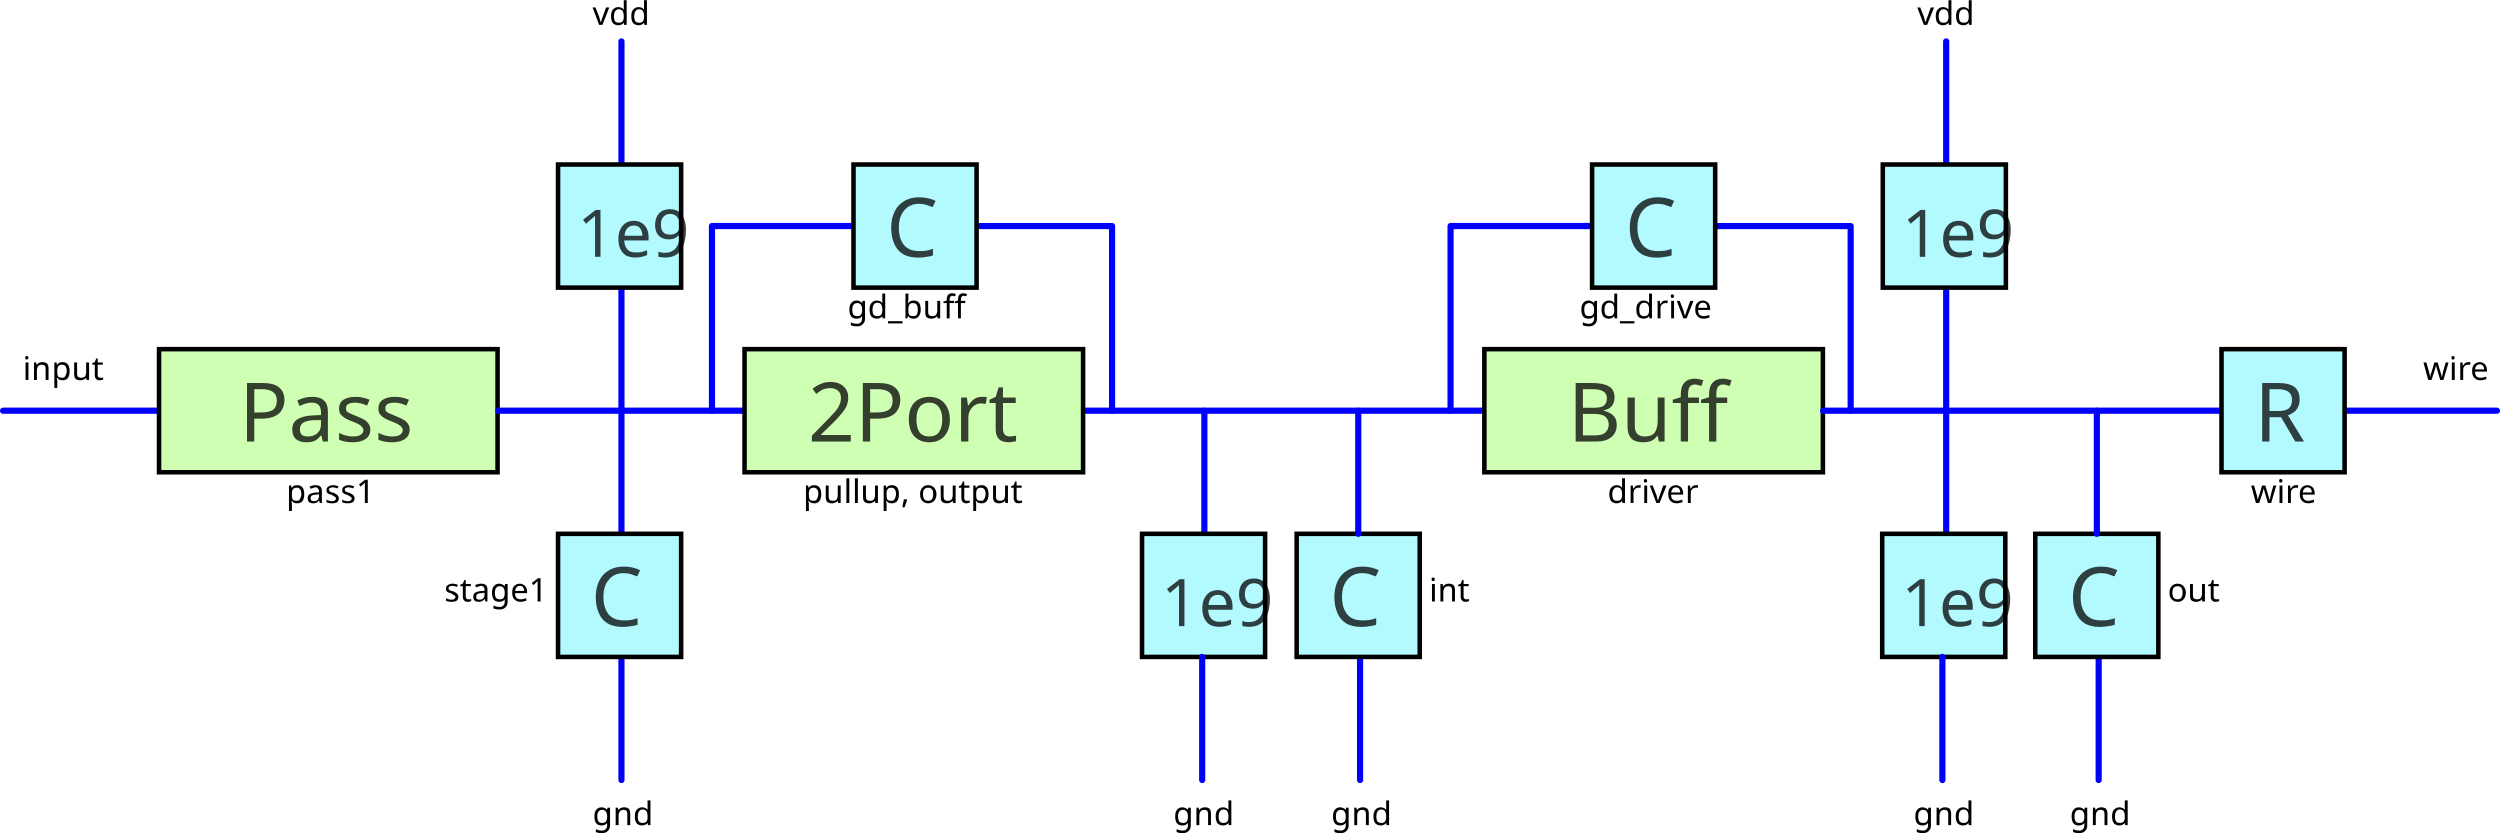
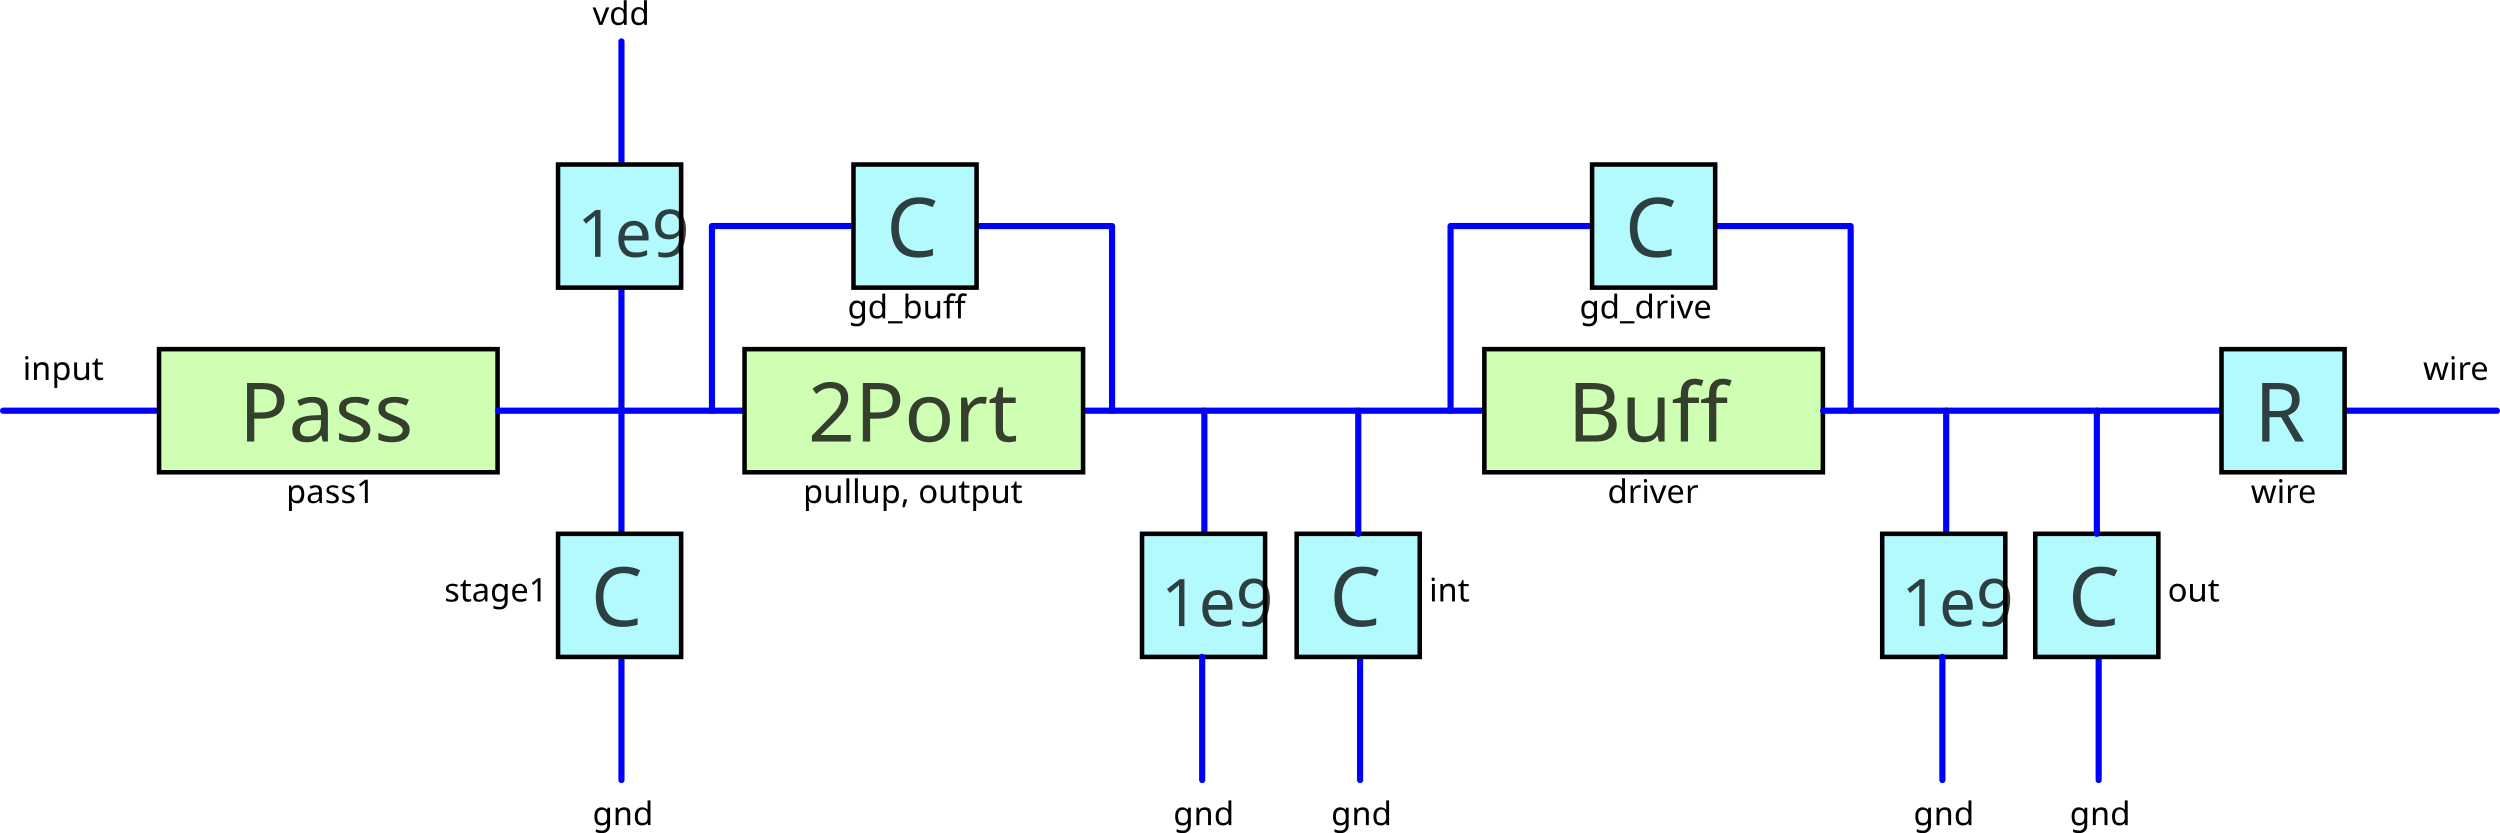
<svg xmlns="http://www.w3.org/2000/svg" width="107.466mm" height="35.807mm" viewBox="0 0 107.466 35.807" version="1.1" id="svg5">
  <defs id="defs2" />
  <g id="layer1" transform="translate(-58.03055,-106.6992)">
    <path style="font-variation-settings:normal;opacity:1;vector-effect:none;fill:none;fill-opacity:0.275;fill-rule:evenodd;stroke:#0000ff;stroke-width:0.265;stroke-linecap:round;stroke-linejoin:round;stroke-miterlimit:4;stroke-dasharray:none;stroke-dashoffset:0;stroke-opacity:1;marker:none;stop-color:#000000;stop-opacity:1" d="m 158.75,124.354 h 6.615" id="path87247" />
    <path style="font-variation-settings:normal;opacity:1;vector-effect:none;fill:none;fill-opacity:0.275;fill-rule:evenodd;stroke:#0000ff;stroke-width:0.265;stroke-linecap:round;stroke-linejoin:round;stroke-miterlimit:4;stroke-dasharray:none;stroke-dashoffset:0;stroke-opacity:1;marker:none;stop-color:#000000;stop-opacity:1" d="m 104.51,124.354 h 21.167" id="path73357" />
    <path style="font-variation-settings:normal;opacity:1;vector-effect:none;fill:none;fill-opacity:0.275;fill-rule:evenodd;stroke:#0000ff;stroke-width:0.265;stroke-linecap:round;stroke-linejoin:round;stroke-miterlimit:4;stroke-dasharray:none;stroke-dashoffset:0;stroke-opacity:1;marker:none;stop-color:#000000;stop-opacity:1" d="m 109.802,124.354 v 5.292" id="path73359" />
    <path style="font-variation-settings:normal;opacity:1;vector-effect:none;fill:none;fill-opacity:0.275;fill-rule:evenodd;stroke:#0000ff;stroke-width:0.265;stroke-linecap:round;stroke-linejoin:round;stroke-miterlimit:4;stroke-dasharray:none;stroke-dashoffset:0;stroke-opacity:1;marker:none;stop-color:#000000;stop-opacity:1" d="m 99.219,116.417 h 6.615 v 7.938" id="path71278" />
    <path style="font-variation-settings:normal;opacity:1;vector-effect:none;fill:none;fill-opacity:0.275;fill-rule:evenodd;stroke:#0000ff;stroke-width:0.265;stroke-linecap:round;stroke-linejoin:round;stroke-miterlimit:4;stroke-dasharray:none;stroke-dashoffset:0;stroke-opacity:1;marker:none;stop-color:#000000;stop-opacity:1" d="m 88.635,124.354 v -7.938 h 6.615" id="path71276" />
    <path style="font-variation-settings:normal;opacity:1;vector-effect:none;fill:none;fill-opacity:0.275;fill-rule:evenodd;stroke:#0000ff;stroke-width:0.265;stroke-linecap:round;stroke-linejoin:round;stroke-miterlimit:4;stroke-dasharray:none;stroke-dashoffset:0;stroke-opacity:1;marker:none;stop-color:#000000;stop-opacity:1" d="m 58.163,124.354 h 6.615" id="path20320" />
    <text xml:space="preserve" style="font-style:normal;font-variant:normal;font-weight:normal;font-stretch:normal;font-size:1.411px;line-height:normal;font-family:'Noto Sans';-inkscape-font-specification:'Noto Sans';text-decoration-color:#000000;fill:#000000;fill-opacity:1;stroke:none;stroke-width:0.353;stroke-linecap:butt;stroke-linejoin:miter;stroke-opacity:1;-inkscape-stroke:none;stop-color:#000000" x="59.002" y="123.031" id="text22876">
      <tspan id="tspan22874" style="font-style:normal;font-variant:normal;font-weight:normal;font-stretch:normal;font-size:1.411px;font-family:'Noto Sans';-inkscape-font-specification:'Noto Sans';fill:#000000;fill-opacity:1;stroke:none;stroke-width:0.353" x="59.002" y="123.031">input</tspan>
    </text>
    <g id="g56103" transform="translate(41.05525)">
      <rect style="font-variation-settings:normal;vector-effect:none;fill:#cfffb3;fill-opacity:1;fill-rule:evenodd;stroke:#000000;stroke-width:0.195;stroke-linecap:butt;stroke-linejoin:miter;stroke-miterlimit:4;stroke-dasharray:none;stroke-dashoffset:0;stroke-opacity:1;-inkscape-stroke:none;stop-color:#000000" id="rect56097" width="14.552" height="5.292" x="23.812" y="121.708" />
      <text xml:space="preserve" style="font-style:normal;font-variant:normal;font-weight:normal;font-stretch:normal;font-size:3.528px;line-height:normal;font-family:'Noto Sans';-inkscape-font-specification:'Noto Sans';text-decoration-color:#000000;fill:#000000;fill-opacity:0.75;stroke:none;stroke-width:0.353;stroke-linecap:butt;stroke-linejoin:miter;stroke-opacity:1;-inkscape-stroke:none;stop-color:#000000" x="27.25" y="125.677" id="text56101">
        <tspan id="tspan56099" style="font-style:normal;font-variant:normal;font-weight:normal;font-stretch:normal;font-family:'Noto Sans';-inkscape-font-specification:'Noto Sans';stroke:none;stroke-width:0.353" x="27.25" y="125.677">Pass</tspan>
      </text>
    </g>
    <text xml:space="preserve" style="font-style:normal;font-variant:normal;font-weight:normal;font-stretch:normal;font-size:1.411px;line-height:normal;font-family:'Noto Sans';-inkscape-font-specification:'Noto Sans';text-decoration-color:#000000;fill:#000000;fill-opacity:1;stroke:none;stroke-width:0.353;stroke-linecap:butt;stroke-linejoin:miter;stroke-opacity:1;-inkscape-stroke:none;stop-color:#000000" x="70.328" y="128.323" id="text56107">
      <tspan id="tspan56105" style="font-style:normal;font-variant:normal;font-weight:normal;font-stretch:normal;font-size:1.411px;font-family:'Noto Sans';-inkscape-font-specification:'Noto Sans';fill:#000000;fill-opacity:1;stroke:none;stroke-width:0.353" x="70.328" y="128.323">pass1</tspan>
    </text>
    <path style="font-variation-settings:normal;opacity:1;vector-effect:none;fill:none;fill-opacity:0.275;fill-rule:evenodd;stroke:#0000ff;stroke-width:0.265;stroke-linecap:round;stroke-linejoin:round;stroke-miterlimit:4;stroke-dasharray:none;stroke-dashoffset:0;stroke-opacity:1;marker:none;stop-color:#000000;stop-opacity:1" d="M 79.453,124.354 H 90.036" id="path58123" />
    <path style="font-variation-settings:normal;opacity:1;vector-effect:none;fill:none;fill-opacity:0.275;fill-rule:evenodd;stroke:#0000ff;stroke-width:0.265;stroke-linecap:round;stroke-linejoin:round;stroke-miterlimit:4;stroke-dasharray:none;stroke-dashoffset:0;stroke-opacity:1;marker:none;stop-color:#000000;stop-opacity:1" d="m 84.745,119.062 v 10.583" id="path58125" />
    <path style="font-variation-settings:normal;opacity:1;vector-effect:none;fill:none;fill-opacity:0.275;fill-rule:evenodd;stroke:#0000ff;stroke-width:0.265;stroke-linecap:round;stroke-linejoin:round;stroke-miterlimit:4;stroke-dasharray:none;stroke-dashoffset:0;stroke-opacity:1;marker:none;stop-color:#000000;stop-opacity:1" d="m 84.745,108.479 v 5.292" id="path58129" />
    <path style="font-variation-settings:normal;opacity:1;vector-effect:none;fill:none;fill-opacity:0.275;fill-rule:evenodd;stroke:#0000ff;stroke-width:0.265;stroke-linecap:round;stroke-linejoin:round;stroke-miterlimit:4;stroke-dasharray:none;stroke-dashoffset:0;stroke-opacity:1;marker:none;stop-color:#000000;stop-opacity:1" d="m 84.745,134.938 v 5.292" id="path58131" />
    <text xml:space="preserve" style="font-style:normal;font-variant:normal;font-weight:normal;font-stretch:normal;font-size:1.411px;line-height:normal;font-family:'Noto Sans';-inkscape-font-specification:'Noto Sans';text-decoration-color:#000000;fill:#000000;fill-opacity:1;stroke:none;stroke-width:0.353;stroke-linecap:butt;stroke-linejoin:miter;stroke-opacity:1;-inkscape-stroke:none;stop-color:#000000" x="83.505" y="107.772" id="text58135">
      <tspan id="tspan58133" style="font-style:normal;font-variant:normal;font-weight:normal;font-stretch:normal;font-size:1.411px;font-family:'Noto Sans';-inkscape-font-specification:'Noto Sans';fill:#000000;fill-opacity:1;stroke:none;stroke-width:0.353" x="83.505" y="107.772">vdd</tspan>
    </text>
    <text xml:space="preserve" style="font-style:normal;font-variant:normal;font-weight:normal;font-stretch:normal;font-size:1.411px;line-height:normal;font-family:'Noto Sans';-inkscape-font-specification:'Noto Sans';text-decoration-color:#000000;fill:#000000;fill-opacity:1;stroke:none;stroke-width:0.353;stroke-linecap:butt;stroke-linejoin:miter;stroke-opacity:1;-inkscape-stroke:none;stop-color:#000000" x="83.505" y="142.167" id="text58139">
      <tspan id="tspan58137" style="font-style:normal;font-variant:normal;font-weight:normal;font-stretch:normal;font-size:1.411px;font-family:'Noto Sans';-inkscape-font-specification:'Noto Sans';fill:#000000;fill-opacity:1;stroke:none;stroke-width:0.353" x="83.505" y="142.167">gnd</tspan>
    </text>
    <rect style="font-variation-settings:normal;vector-effect:none;fill:#b3faff;fill-opacity:1;fill-rule:evenodd;stroke:#000000;stroke-width:0.195;stroke-linecap:butt;stroke-linejoin:miter;stroke-miterlimit:4;stroke-dasharray:none;stroke-dashoffset:0;stroke-opacity:1;-inkscape-stroke:none;stop-color:#000000" id="rect58149" width="5.291" height="5.292" x="82.019" y="113.771" />
    <text xml:space="preserve" style="font-style:normal;font-variant:normal;font-weight:normal;font-stretch:extra-condensed;font-size:2.822px;line-height:normal;font-family:'Noto Sans';-inkscape-font-specification:'Noto Sans Extra-Condensed';text-decoration-color:#000000;fill:#000000;fill-opacity:0.75;stroke:none;stroke-width:0.353;stroke-linecap:butt;stroke-linejoin:miter;stroke-opacity:1;-inkscape-stroke:none;stop-color:#000000" x="82.844" y="117.74" id="text58153">
      <tspan id="tspan58151" style="font-style:normal;font-variant:normal;font-weight:normal;font-stretch:extra-condensed;font-size:2.822px;font-family:'Noto Sans';-inkscape-font-specification:'Noto Sans Extra-Condensed';stroke:none;stroke-width:0.353" x="82.844" y="117.74">1e9</tspan>
    </text>
    <rect style="font-variation-settings:normal;vector-effect:none;fill:#b3faff;fill-opacity:1;fill-rule:evenodd;stroke:#000000;stroke-width:0.195;stroke-linecap:butt;stroke-linejoin:miter;stroke-miterlimit:4;stroke-dasharray:none;stroke-dashoffset:0;stroke-opacity:1;-inkscape-stroke:none;stop-color:#000000" id="rect58155" width="5.291" height="5.292" x="82.019" y="129.646" />
    <text xml:space="preserve" style="font-style:normal;font-variant:normal;font-weight:normal;font-stretch:normal;font-size:3.528px;line-height:normal;font-family:'Noto Sans';-inkscape-font-specification:'Noto Sans';text-decoration-color:#000000;fill:#000000;fill-opacity:0.75;stroke:none;stroke-width:0.353;stroke-linecap:butt;stroke-linejoin:miter;stroke-opacity:1;-inkscape-stroke:none;stop-color:#000000" x="83.423" y="133.615" id="text58159">
      <tspan id="tspan58157" style="font-style:normal;font-variant:normal;font-weight:normal;font-stretch:normal;font-family:'Noto Sans';-inkscape-font-specification:'Noto Sans';stroke:none;stroke-width:0.353" x="83.423" y="133.615">C</tspan>
    </text>
    <text xml:space="preserve" style="font-style:normal;font-variant:normal;font-weight:normal;font-stretch:normal;font-size:1.411px;line-height:normal;font-family:'Noto Sans';-inkscape-font-specification:'Noto Sans';text-decoration-color:#000000;fill:#000000;fill-opacity:1;stroke:none;stroke-width:0.353;stroke-linecap:butt;stroke-linejoin:miter;stroke-opacity:1;-inkscape-stroke:none;stop-color:#000000" x="94.464" y="120.385" id="text58163-0">
      <tspan id="tspan58161-9" style="font-style:normal;font-variant:normal;font-weight:normal;font-stretch:normal;font-size:1.411px;font-family:'Noto Sans';-inkscape-font-specification:'Noto Sans';fill:#000000;fill-opacity:1;stroke:none;stroke-width:0.353" x="94.464" y="120.385">gd_buff</tspan>
    </text>
    <text xml:space="preserve" style="font-style:normal;font-variant:normal;font-weight:normal;font-stretch:normal;font-size:1.411px;line-height:normal;font-family:'Noto Sans';-inkscape-font-specification:'Noto Sans';text-decoration-color:#000000;fill:#000000;fill-opacity:1;stroke:none;stroke-width:0.353;stroke-linecap:butt;stroke-linejoin:miter;stroke-opacity:1;-inkscape-stroke:none;stop-color:#000000" x="77.126" y="132.556" id="text58167">
      <tspan id="tspan58165" style="font-style:normal;font-variant:normal;font-weight:normal;font-stretch:normal;font-size:1.411px;font-family:'Noto Sans';-inkscape-font-specification:'Noto Sans';fill:#000000;fill-opacity:1;stroke:none;stroke-width:0.353" x="77.126" y="132.556">stage1</tspan>
    </text>
    <rect style="font-variation-settings:normal;vector-effect:none;fill:#cfffb3;fill-opacity:1;fill-rule:evenodd;stroke:#000000;stroke-width:0.195;stroke-linecap:butt;stroke-linejoin:miter;stroke-miterlimit:4;stroke-dasharray:none;stroke-dashoffset:0;stroke-opacity:1;-inkscape-stroke:none;stop-color:#000000" id="rect60526" width="14.552" height="5.292" x="90.036" y="121.708" />
    <text xml:space="preserve" style="font-style:normal;font-variant:normal;font-weight:normal;font-stretch:normal;font-size:3.528px;line-height:normal;font-family:'Noto Sans';-inkscape-font-specification:'Noto Sans';text-decoration-color:#000000;fill:#000000;fill-opacity:0.75;stroke:none;stroke-width:0.353;stroke-linecap:butt;stroke-linejoin:miter;stroke-opacity:1;-inkscape-stroke:none;stop-color:#000000" x="92.758" y="125.677" id="text60530">
      <tspan id="tspan60528" style="font-style:normal;font-variant:normal;font-weight:normal;font-stretch:normal;font-family:'Noto Sans';-inkscape-font-specification:'Noto Sans';stroke:none;stroke-width:0.353" x="92.758" y="125.677">2Port</tspan>
    </text>
    <text xml:space="preserve" style="font-style:normal;font-variant:normal;font-weight:normal;font-stretch:normal;font-size:1.411px;line-height:normal;font-family:'Noto Sans';-inkscape-font-specification:'Noto Sans';text-decoration-color:#000000;fill:#000000;fill-opacity:1;stroke:none;stroke-width:0.353;stroke-linecap:butt;stroke-linejoin:miter;stroke-opacity:1;-inkscape-stroke:none;stop-color:#000000" x="92.549" y="128.323" id="text60536">
      <tspan id="tspan60534" style="font-style:normal;font-variant:normal;font-weight:normal;font-stretch:normal;font-size:1.411px;font-family:'Noto Sans';-inkscape-font-specification:'Noto Sans';fill:#000000;fill-opacity:1;stroke:none;stroke-width:0.353" x="92.549" y="128.323">pullup, output</tspan>
    </text>
    <rect style="font-variation-settings:normal;vector-effect:none;fill:#b3faff;fill-opacity:1;fill-rule:evenodd;stroke:#000000;stroke-width:0.195;stroke-linecap:butt;stroke-linejoin:miter;stroke-miterlimit:4;stroke-dasharray:none;stroke-dashoffset:0;stroke-opacity:1;-inkscape-stroke:none;stop-color:#000000" id="rect70814" width="5.291" height="5.292" x="94.719" y="113.771" />
    <text xml:space="preserve" style="font-style:normal;font-variant:normal;font-weight:normal;font-stretch:normal;font-size:3.528px;line-height:normal;font-family:'Noto Sans';-inkscape-font-specification:'Noto Sans';text-decoration-color:#000000;fill:#000000;fill-opacity:0.75;stroke:none;stroke-width:0.353;stroke-linecap:butt;stroke-linejoin:miter;stroke-opacity:1;-inkscape-stroke:none;stop-color:#000000" x="96.123" y="117.74" id="text70818">
      <tspan id="tspan70816" style="font-style:normal;font-variant:normal;font-weight:normal;font-stretch:normal;font-family:'Noto Sans';-inkscape-font-specification:'Noto Sans';stroke:none;stroke-width:0.353" x="96.123" y="117.74">C</tspan>
    </text>
    <rect style="font-variation-settings:normal;vector-effect:none;fill:#b3faff;fill-opacity:1;fill-rule:evenodd;stroke:#000000;stroke-width:0.195;stroke-linecap:butt;stroke-linejoin:miter;stroke-miterlimit:4;stroke-dasharray:none;stroke-dashoffset:0;stroke-opacity:1;-inkscape-stroke:none;stop-color:#000000" id="rect71360" width="5.291" height="5.292" x="107.122" y="129.646" />
    <text xml:space="preserve" style="font-style:normal;font-variant:normal;font-weight:normal;font-stretch:extra-condensed;font-size:2.822px;line-height:normal;font-family:'Noto Sans';-inkscape-font-specification:'Noto Sans Extra-Condensed';text-decoration-color:#000000;fill:#000000;fill-opacity:0.75;stroke:none;stroke-width:0.353;stroke-linecap:butt;stroke-linejoin:miter;stroke-opacity:1;-inkscape-stroke:none;stop-color:#000000" x="107.947" y="133.615" id="text71364">
      <tspan id="tspan71362" style="font-style:normal;font-variant:normal;font-weight:normal;font-stretch:extra-condensed;font-size:2.822px;font-family:'Noto Sans';-inkscape-font-specification:'Noto Sans Extra-Condensed';stroke:none;stroke-width:0.353" x="107.947" y="133.615">1e9</tspan>
    </text>
    <path style="font-variation-settings:normal;opacity:1;vector-effect:none;fill:none;fill-opacity:0.275;fill-rule:evenodd;stroke:#0000ff;stroke-width:0.265;stroke-linecap:round;stroke-linejoin:round;stroke-miterlimit:4;stroke-dasharray:none;stroke-dashoffset:0;stroke-opacity:1;marker:none;stop-color:#000000;stop-opacity:1" d="m 109.708,134.938 v 5.292" id="path71366" />
    <text xml:space="preserve" style="font-style:normal;font-variant:normal;font-weight:normal;font-stretch:normal;font-size:1.411px;line-height:normal;font-family:'Noto Sans';-inkscape-font-specification:'Noto Sans';text-decoration-color:#000000;fill:#000000;fill-opacity:1;stroke:none;stroke-width:0.353;stroke-linecap:butt;stroke-linejoin:miter;stroke-opacity:1;-inkscape-stroke:none;stop-color:#000000" x="108.469" y="142.167" id="text71370">
      <tspan id="tspan71368" style="font-style:normal;font-variant:normal;font-weight:normal;font-stretch:normal;font-size:1.411px;font-family:'Noto Sans';-inkscape-font-specification:'Noto Sans';fill:#000000;fill-opacity:1;stroke:none;stroke-width:0.353" x="108.469" y="142.167">gnd</tspan>
    </text>
    <path style="font-variation-settings:normal;opacity:1;vector-effect:none;fill:none;fill-opacity:0.275;fill-rule:evenodd;stroke:#0000ff;stroke-width:0.265;stroke-linecap:round;stroke-linejoin:round;stroke-miterlimit:4;stroke-dasharray:none;stroke-dashoffset:0;stroke-opacity:1;marker:none;stop-color:#000000;stop-opacity:1" d="m 116.495,134.938 v 5.292" id="path71372" />
    <text xml:space="preserve" style="font-style:normal;font-variant:normal;font-weight:normal;font-stretch:normal;font-size:1.411px;line-height:normal;font-family:'Noto Sans';-inkscape-font-specification:'Noto Sans';text-decoration-color:#000000;fill:#000000;fill-opacity:1;stroke:none;stroke-width:0.353;stroke-linecap:butt;stroke-linejoin:miter;stroke-opacity:1;-inkscape-stroke:none;stop-color:#000000" x="115.255" y="142.167" id="text71376">
      <tspan id="tspan71374" style="font-style:normal;font-variant:normal;font-weight:normal;font-stretch:normal;font-size:1.411px;font-family:'Noto Sans';-inkscape-font-specification:'Noto Sans';fill:#000000;fill-opacity:1;stroke:none;stroke-width:0.353" x="115.255" y="142.167">gnd</tspan>
    </text>
    <rect style="font-variation-settings:normal;vector-effect:none;fill:#b3faff;fill-opacity:1;fill-rule:evenodd;stroke:#000000;stroke-width:0.195;stroke-linecap:butt;stroke-linejoin:miter;stroke-miterlimit:4;stroke-dasharray:none;stroke-dashoffset:0;stroke-opacity:1;-inkscape-stroke:none;stop-color:#000000" id="rect71378" width="5.291" height="5.292" x="113.769" y="129.646" />
    <text xml:space="preserve" style="font-style:normal;font-variant:normal;font-weight:normal;font-stretch:normal;font-size:3.528px;line-height:normal;font-family:'Noto Sans';-inkscape-font-specification:'Noto Sans';text-decoration-color:#000000;fill:#000000;fill-opacity:0.75;stroke:none;stroke-width:0.353;stroke-linecap:butt;stroke-linejoin:miter;stroke-opacity:1;-inkscape-stroke:none;stop-color:#000000" x="115.173" y="133.615" id="text71382">
      <tspan id="tspan71380" style="font-style:normal;font-variant:normal;font-weight:normal;font-stretch:normal;font-family:'Noto Sans';-inkscape-font-specification:'Noto Sans';stroke:none;stroke-width:0.353" x="115.173" y="133.615">C</tspan>
    </text>
    <text xml:space="preserve" style="font-style:normal;font-variant:normal;font-weight:normal;font-stretch:normal;font-size:1.411px;line-height:normal;font-family:'Noto Sans';-inkscape-font-specification:'Noto Sans';text-decoration-color:#000000;fill:#000000;fill-opacity:1;stroke:none;stroke-width:0.353;stroke-linecap:butt;stroke-linejoin:miter;stroke-opacity:1;-inkscape-stroke:none;stop-color:#000000" x="119.459" y="132.556" id="text71386">
      <tspan id="tspan71384" style="font-style:normal;font-variant:normal;font-weight:normal;font-stretch:normal;font-size:1.411px;font-family:'Noto Sans';-inkscape-font-specification:'Noto Sans';fill:#000000;fill-opacity:1;stroke:none;stroke-width:0.353" x="119.459" y="132.556">int</tspan>
    </text>
    <path style="font-variation-settings:normal;opacity:1;vector-effect:none;fill:none;fill-opacity:0.275;fill-rule:evenodd;stroke:#0000ff;stroke-width:0.265;stroke-linecap:round;stroke-linejoin:round;stroke-miterlimit:4;stroke-dasharray:none;stroke-dashoffset:0;stroke-opacity:1;marker:none;stop-color:#000000;stop-opacity:1" d="m 116.417,124.354 v 5.292" id="path73361" />
    <text xml:space="preserve" style="font-style:normal;font-variant:normal;font-weight:normal;font-stretch:normal;font-size:1.411px;line-height:normal;font-family:'Noto Sans';-inkscape-font-specification:'Noto Sans';text-decoration-color:#000000;fill:#000000;fill-opacity:1;stroke:none;stroke-width:0.353;stroke-linecap:butt;stroke-linejoin:miter;stroke-opacity:1;-inkscape-stroke:none;stop-color:#000000" x="162.19" y="123.031" id="text73695">
      <tspan id="tspan73693" style="font-style:normal;font-variant:normal;font-weight:normal;font-stretch:normal;font-size:1.411px;font-family:'Noto Sans';-inkscape-font-specification:'Noto Sans';fill:#000000;fill-opacity:1;stroke:none;stroke-width:0.353" x="162.19" y="123.031">wire</tspan>
    </text>
    <path style="font-variation-settings:normal;opacity:1;vector-effect:none;fill:none;fill-opacity:0.275;fill-rule:evenodd;stroke:#0000ff;stroke-width:0.265;stroke-linecap:round;stroke-linejoin:round;stroke-miterlimit:4;stroke-dasharray:none;stroke-dashoffset:0;stroke-opacity:1;marker:none;stop-color:#000000;stop-opacity:1" d="m 130.969,116.417 h 6.615 v 7.938" id="path77825" />
    <path style="font-variation-settings:normal;opacity:1;vector-effect:none;fill:none;fill-opacity:0.275;fill-rule:evenodd;stroke:#0000ff;stroke-width:0.265;stroke-linecap:round;stroke-linejoin:round;stroke-miterlimit:4;stroke-dasharray:none;stroke-dashoffset:0;stroke-opacity:1;marker:none;stop-color:#000000;stop-opacity:1" d="m 120.385,124.354 v -7.938 h 6.615" id="path77827" />
    <text xml:space="preserve" style="font-style:normal;font-variant:normal;font-weight:normal;font-stretch:normal;font-size:1.411px;line-height:normal;font-family:'Noto Sans';-inkscape-font-specification:'Noto Sans';text-decoration-color:#000000;fill:#000000;fill-opacity:1;stroke:none;stroke-width:0.353;stroke-linecap:butt;stroke-linejoin:miter;stroke-opacity:1;-inkscape-stroke:none;stop-color:#000000" x="125.928" y="120.385" id="text77831">
      <tspan id="tspan77829" style="font-style:normal;font-variant:normal;font-weight:normal;font-stretch:normal;font-size:1.411px;font-family:'Noto Sans';-inkscape-font-specification:'Noto Sans';fill:#000000;fill-opacity:1;stroke:none;stroke-width:0.353" x="125.928" y="120.385">gd_drive</tspan>
    </text>
    <rect style="font-variation-settings:normal;vector-effect:none;fill:#cfffb3;fill-opacity:1;fill-rule:evenodd;stroke:#000000;stroke-width:0.195;stroke-linecap:butt;stroke-linejoin:miter;stroke-miterlimit:4;stroke-dasharray:none;stroke-dashoffset:0;stroke-opacity:1;-inkscape-stroke:none;stop-color:#000000" id="rect77833" width="14.552" height="5.292" x="121.838" y="121.708" />
    <text xml:space="preserve" style="font-style:normal;font-variant:normal;font-weight:normal;font-stretch:normal;font-size:3.528px;line-height:normal;font-family:'Noto Sans';-inkscape-font-specification:'Noto Sans';text-decoration-color:#000000;fill:#000000;fill-opacity:0.75;stroke:none;stroke-width:0.353;stroke-linecap:butt;stroke-linejoin:miter;stroke-opacity:1;-inkscape-stroke:none;stop-color:#000000" x="125.417" y="125.677" id="text77837">
      <tspan id="tspan77835" style="font-style:normal;font-variant:normal;font-weight:normal;font-stretch:normal;font-family:'Noto Sans';-inkscape-font-specification:'Noto Sans';stroke:none;stroke-width:0.353" x="125.417" y="125.677">Buff</tspan>
    </text>
    <text xml:space="preserve" style="font-style:normal;font-variant:normal;font-weight:normal;font-stretch:normal;font-size:1.411px;line-height:normal;font-family:'Noto Sans';-inkscape-font-specification:'Noto Sans';text-decoration-color:#000000;fill:#000000;fill-opacity:1;stroke:none;stroke-width:0.353;stroke-linecap:butt;stroke-linejoin:miter;stroke-opacity:1;-inkscape-stroke:none;stop-color:#000000" x="127.131" y="128.323" id="text77841">
      <tspan id="tspan77839" style="font-style:normal;font-variant:normal;font-weight:normal;font-stretch:normal;font-size:1.411px;font-family:'Noto Sans';-inkscape-font-specification:'Noto Sans';fill:#000000;fill-opacity:1;stroke:none;stroke-width:0.353" x="127.131" y="128.323">driver</tspan>
    </text>
    <rect style="font-variation-settings:normal;vector-effect:none;fill:#b3faff;fill-opacity:1;fill-rule:evenodd;stroke:#000000;stroke-width:0.195;stroke-linecap:butt;stroke-linejoin:miter;stroke-miterlimit:4;stroke-dasharray:none;stroke-dashoffset:0;stroke-opacity:1;-inkscape-stroke:none;stop-color:#000000" id="rect77843" width="5.291" height="5.292" x="126.469" y="113.771" />
    <text xml:space="preserve" style="font-style:normal;font-variant:normal;font-weight:normal;font-stretch:normal;font-size:3.528px;line-height:normal;font-family:'Noto Sans';-inkscape-font-specification:'Noto Sans';text-decoration-color:#000000;fill:#000000;fill-opacity:0.75;stroke:none;stroke-width:0.353;stroke-linecap:butt;stroke-linejoin:miter;stroke-opacity:1;-inkscape-stroke:none;stop-color:#000000" x="127.873" y="117.74" id="text77847">
      <tspan id="tspan77845" style="font-style:normal;font-variant:normal;font-weight:normal;font-stretch:normal;font-family:'Noto Sans';-inkscape-font-specification:'Noto Sans';stroke:none;stroke-width:0.353" x="127.873" y="117.74">C</tspan>
    </text>
    <path style="font-variation-settings:normal;opacity:1;vector-effect:none;fill:none;fill-opacity:0.275;fill-rule:evenodd;stroke:#0000ff;stroke-width:0.265;stroke-linecap:round;stroke-linejoin:round;stroke-miterlimit:4;stroke-dasharray:none;stroke-dashoffset:0;stroke-opacity:1;marker:none;stop-color:#000000;stop-opacity:1" d="m 136.399,124.354 h 17.463" id="path83741" />
-     <path style="font-variation-settings:normal;opacity:1;vector-effect:none;fill:none;fill-opacity:0.275;fill-rule:evenodd;stroke:#0000ff;stroke-width:0.265;stroke-linecap:round;stroke-linejoin:round;stroke-miterlimit:4;stroke-dasharray:none;stroke-dashoffset:0;stroke-opacity:1;marker:none;stop-color:#000000;stop-opacity:1" d="m 141.69,119.062 v 10.583" id="path83743" />
-     <path style="font-variation-settings:normal;opacity:1;vector-effect:none;fill:none;fill-opacity:0.275;fill-rule:evenodd;stroke:#0000ff;stroke-width:0.265;stroke-linecap:round;stroke-linejoin:round;stroke-miterlimit:4;stroke-dasharray:none;stroke-dashoffset:0;stroke-opacity:1;marker:none;stop-color:#000000;stop-opacity:1" d="m 141.69,108.479 v 5.292" id="path83747" />
-     <text xml:space="preserve" style="font-style:normal;font-variant:normal;font-weight:normal;font-stretch:normal;font-size:1.411px;line-height:normal;font-family:'Noto Sans';-inkscape-font-specification:'Noto Sans';text-decoration-color:#000000;fill:#000000;fill-opacity:1;stroke:none;stroke-width:0.353;stroke-linecap:butt;stroke-linejoin:miter;stroke-opacity:1;-inkscape-stroke:none;stop-color:#000000" x="140.451" y="107.772" id="text83753">
-       <tspan id="tspan83751" style="font-style:normal;font-variant:normal;font-weight:normal;font-stretch:normal;font-size:1.411px;font-family:'Noto Sans';-inkscape-font-specification:'Noto Sans';fill:#000000;fill-opacity:1;stroke:none;stroke-width:0.353" x="140.451" y="107.772">vdd</tspan>
-     </text>
+     <path style="font-variation-settings:normal;opacity:1;vector-effect:none;fill:none;fill-opacity:0.275;fill-rule:evenodd;stroke:#0000ff;stroke-width:0.265;stroke-linecap:round;stroke-linejoin:round;stroke-miterlimit:4;stroke-dasharray:none;stroke-dashoffset:0;stroke-opacity:1;marker:none;stop-color:#000000;stop-opacity:1" d="m 141.69,124.354 v 5.292" id="path83743" />
    <g id="g83765" transform="translate(112.5942)">
      <rect style="font-variation-settings:normal;vector-effect:none;fill:#b3faff;fill-opacity:1;fill-rule:evenodd;stroke:#000000;stroke-width:0.195;stroke-linecap:butt;stroke-linejoin:miter;stroke-miterlimit:4;stroke-dasharray:none;stroke-dashoffset:0;stroke-opacity:1;-inkscape-stroke:none;stop-color:#000000" id="rect83759" width="5.291" height="5.292" x="40.931" y="121.708" />
      <text xml:space="preserve" style="font-style:normal;font-variant:normal;font-weight:normal;font-stretch:normal;font-size:3.528px;line-height:normal;font-family:'Noto Sans';-inkscape-font-specification:'Noto Sans';text-decoration-color:#000000;fill:#000000;fill-opacity:0.75;stroke:none;stroke-width:0.353;stroke-linecap:butt;stroke-linejoin:miter;stroke-opacity:1;-inkscape-stroke:none;stop-color:#000000" x="42.334" y="125.677" id="text83763">
        <tspan id="tspan83761" style="font-style:normal;font-variant:normal;font-weight:normal;font-stretch:normal;font-family:'Noto Sans';-inkscape-font-specification:'Noto Sans';stroke:none;stroke-width:0.353" x="42.334" y="125.677">R</tspan>
      </text>
    </g>
-     <rect style="font-variation-settings:normal;vector-effect:none;fill:#b3faff;fill-opacity:1;fill-rule:evenodd;stroke:#000000;stroke-width:0.195;stroke-linecap:butt;stroke-linejoin:miter;stroke-miterlimit:4;stroke-dasharray:none;stroke-dashoffset:0;stroke-opacity:1;-inkscape-stroke:none;stop-color:#000000" id="rect83767" width="5.291" height="5.292" x="138.965" y="113.771" />
-     <text xml:space="preserve" style="font-style:normal;font-variant:normal;font-weight:normal;font-stretch:extra-condensed;font-size:2.822px;line-height:normal;font-family:'Noto Sans';-inkscape-font-specification:'Noto Sans Extra-Condensed';text-decoration-color:#000000;fill:#000000;fill-opacity:0.75;stroke:none;stroke-width:0.353;stroke-linecap:butt;stroke-linejoin:miter;stroke-opacity:1;-inkscape-stroke:none;stop-color:#000000" x="139.79" y="117.74" id="text83771">
-       <tspan id="tspan83769" style="font-style:normal;font-variant:normal;font-weight:normal;font-stretch:extra-condensed;font-size:2.822px;font-family:'Noto Sans';-inkscape-font-specification:'Noto Sans Extra-Condensed';stroke:none;stroke-width:0.353" x="139.79" y="117.74">1e9</tspan>
-     </text>
    <text xml:space="preserve" style="font-style:normal;font-variant:normal;font-weight:normal;font-stretch:normal;font-size:1.411px;line-height:normal;font-family:'Noto Sans';-inkscape-font-specification:'Noto Sans';text-decoration-color:#000000;fill:#000000;fill-opacity:1;stroke:none;stroke-width:0.353;stroke-linecap:butt;stroke-linejoin:miter;stroke-opacity:1;-inkscape-stroke:none;stop-color:#000000" x="154.787" y="128.323" id="text83781">
      <tspan id="tspan83779" style="font-style:normal;font-variant:normal;font-weight:normal;font-stretch:normal;font-size:1.411px;font-family:'Noto Sans';-inkscape-font-specification:'Noto Sans';fill:#000000;fill-opacity:1;stroke:none;stroke-width:0.353" x="154.787" y="128.323">wire</tspan>
    </text>
    <rect style="font-variation-settings:normal;vector-effect:none;fill:#b3faff;fill-opacity:1;fill-rule:evenodd;stroke:#000000;stroke-width:0.195;stroke-linecap:butt;stroke-linejoin:miter;stroke-miterlimit:4;stroke-dasharray:none;stroke-dashoffset:0;stroke-opacity:1;-inkscape-stroke:none;stop-color:#000000" id="rect83787" width="5.291" height="5.292" x="138.94" y="129.646" />
    <text xml:space="preserve" style="font-style:normal;font-variant:normal;font-weight:normal;font-stretch:extra-condensed;font-size:2.822px;line-height:normal;font-family:'Noto Sans';-inkscape-font-specification:'Noto Sans Extra-Condensed';text-decoration-color:#000000;fill:#000000;fill-opacity:0.75;stroke:none;stroke-width:0.353;stroke-linecap:butt;stroke-linejoin:miter;stroke-opacity:1;-inkscape-stroke:none;stop-color:#000000" x="139.765" y="133.615" id="text83791">
      <tspan id="tspan83789" style="font-style:normal;font-variant:normal;font-weight:normal;font-stretch:extra-condensed;font-size:2.822px;font-family:'Noto Sans';-inkscape-font-specification:'Noto Sans Extra-Condensed';stroke:none;stroke-width:0.353" x="139.765" y="133.615">1e9</tspan>
    </text>
    <path style="font-variation-settings:normal;opacity:1;vector-effect:none;fill:none;fill-opacity:0.275;fill-rule:evenodd;stroke:#0000ff;stroke-width:0.265;stroke-linecap:round;stroke-linejoin:round;stroke-miterlimit:4;stroke-dasharray:none;stroke-dashoffset:0;stroke-opacity:1;marker:none;stop-color:#000000;stop-opacity:1" d="m 141.527,134.938 v 5.292" id="path83793" />
    <text xml:space="preserve" style="font-style:normal;font-variant:normal;font-weight:normal;font-stretch:normal;font-size:1.411px;line-height:normal;font-family:'Noto Sans';-inkscape-font-specification:'Noto Sans';text-decoration-color:#000000;fill:#000000;fill-opacity:1;stroke:none;stroke-width:0.353;stroke-linecap:butt;stroke-linejoin:miter;stroke-opacity:1;-inkscape-stroke:none;stop-color:#000000" x="140.287" y="142.167" id="text83797">
      <tspan id="tspan83795" style="font-style:normal;font-variant:normal;font-weight:normal;font-stretch:normal;font-size:1.411px;font-family:'Noto Sans';-inkscape-font-specification:'Noto Sans';fill:#000000;fill-opacity:1;stroke:none;stroke-width:0.353" x="140.287" y="142.167">gnd</tspan>
    </text>
    <path style="font-variation-settings:normal;opacity:1;vector-effect:none;fill:none;fill-opacity:0.275;fill-rule:evenodd;stroke:#0000ff;stroke-width:0.265;stroke-linecap:round;stroke-linejoin:round;stroke-miterlimit:4;stroke-dasharray:none;stroke-dashoffset:0;stroke-opacity:1;marker:none;stop-color:#000000;stop-opacity:1" d="m 148.245,134.938 v 5.292" id="path83959" />
    <text xml:space="preserve" style="font-style:normal;font-variant:normal;font-weight:normal;font-stretch:normal;font-size:1.411px;line-height:normal;font-family:'Noto Sans';-inkscape-font-specification:'Noto Sans';text-decoration-color:#000000;fill:#000000;fill-opacity:1;stroke:none;stroke-width:0.353;stroke-linecap:butt;stroke-linejoin:miter;stroke-opacity:1;-inkscape-stroke:none;stop-color:#000000" x="147.005" y="142.167" id="text83963">
      <tspan id="tspan83961" style="font-style:normal;font-variant:normal;font-weight:normal;font-stretch:normal;font-size:1.411px;font-family:'Noto Sans';-inkscape-font-specification:'Noto Sans';fill:#000000;fill-opacity:1;stroke:none;stroke-width:0.353" x="147.005" y="142.167">gnd</tspan>
    </text>
    <rect style="font-variation-settings:normal;vector-effect:none;fill:#b3faff;fill-opacity:1;fill-rule:evenodd;stroke:#000000;stroke-width:0.195;stroke-linecap:butt;stroke-linejoin:miter;stroke-miterlimit:4;stroke-dasharray:none;stroke-dashoffset:0;stroke-opacity:1;-inkscape-stroke:none;stop-color:#000000" id="rect83965" width="5.291" height="5.292" x="145.519" y="129.646" />
    <text xml:space="preserve" style="font-style:normal;font-variant:normal;font-weight:normal;font-stretch:normal;font-size:3.528px;line-height:normal;font-family:'Noto Sans';-inkscape-font-specification:'Noto Sans';text-decoration-color:#000000;fill:#000000;fill-opacity:0.75;stroke:none;stroke-width:0.353;stroke-linecap:butt;stroke-linejoin:miter;stroke-opacity:1;-inkscape-stroke:none;stop-color:#000000" x="146.923" y="133.615" id="text83969">
      <tspan id="tspan83967" style="font-style:normal;font-variant:normal;font-weight:normal;font-stretch:normal;font-family:'Noto Sans';-inkscape-font-specification:'Noto Sans';stroke:none;stroke-width:0.353" x="146.923" y="133.615">C</tspan>
    </text>
    <text xml:space="preserve" style="font-style:normal;font-variant:normal;font-weight:normal;font-stretch:normal;font-size:1.411px;line-height:normal;font-family:'Noto Sans';-inkscape-font-specification:'Noto Sans';text-decoration-color:#000000;fill:#000000;fill-opacity:1;stroke:none;stroke-width:0.353;stroke-linecap:butt;stroke-linejoin:miter;stroke-opacity:1;-inkscape-stroke:none;stop-color:#000000" x="151.209" y="132.556" id="text83973">
      <tspan id="tspan83971" style="font-style:normal;font-variant:normal;font-weight:normal;font-stretch:normal;font-size:1.411px;font-family:'Noto Sans';-inkscape-font-specification:'Noto Sans';fill:#000000;fill-opacity:1;stroke:none;stroke-width:0.353" x="151.209" y="132.556">out</tspan>
    </text>
    <path style="font-variation-settings:normal;opacity:1;vector-effect:none;fill:none;fill-opacity:0.275;fill-rule:evenodd;stroke:#0000ff;stroke-width:0.265;stroke-linecap:round;stroke-linejoin:round;stroke-miterlimit:4;stroke-dasharray:none;stroke-dashoffset:0;stroke-opacity:1;marker:none;stop-color:#000000;stop-opacity:1" d="m 148.167,124.354 v 5.292" id="path83975" />
  </g>
</svg>
